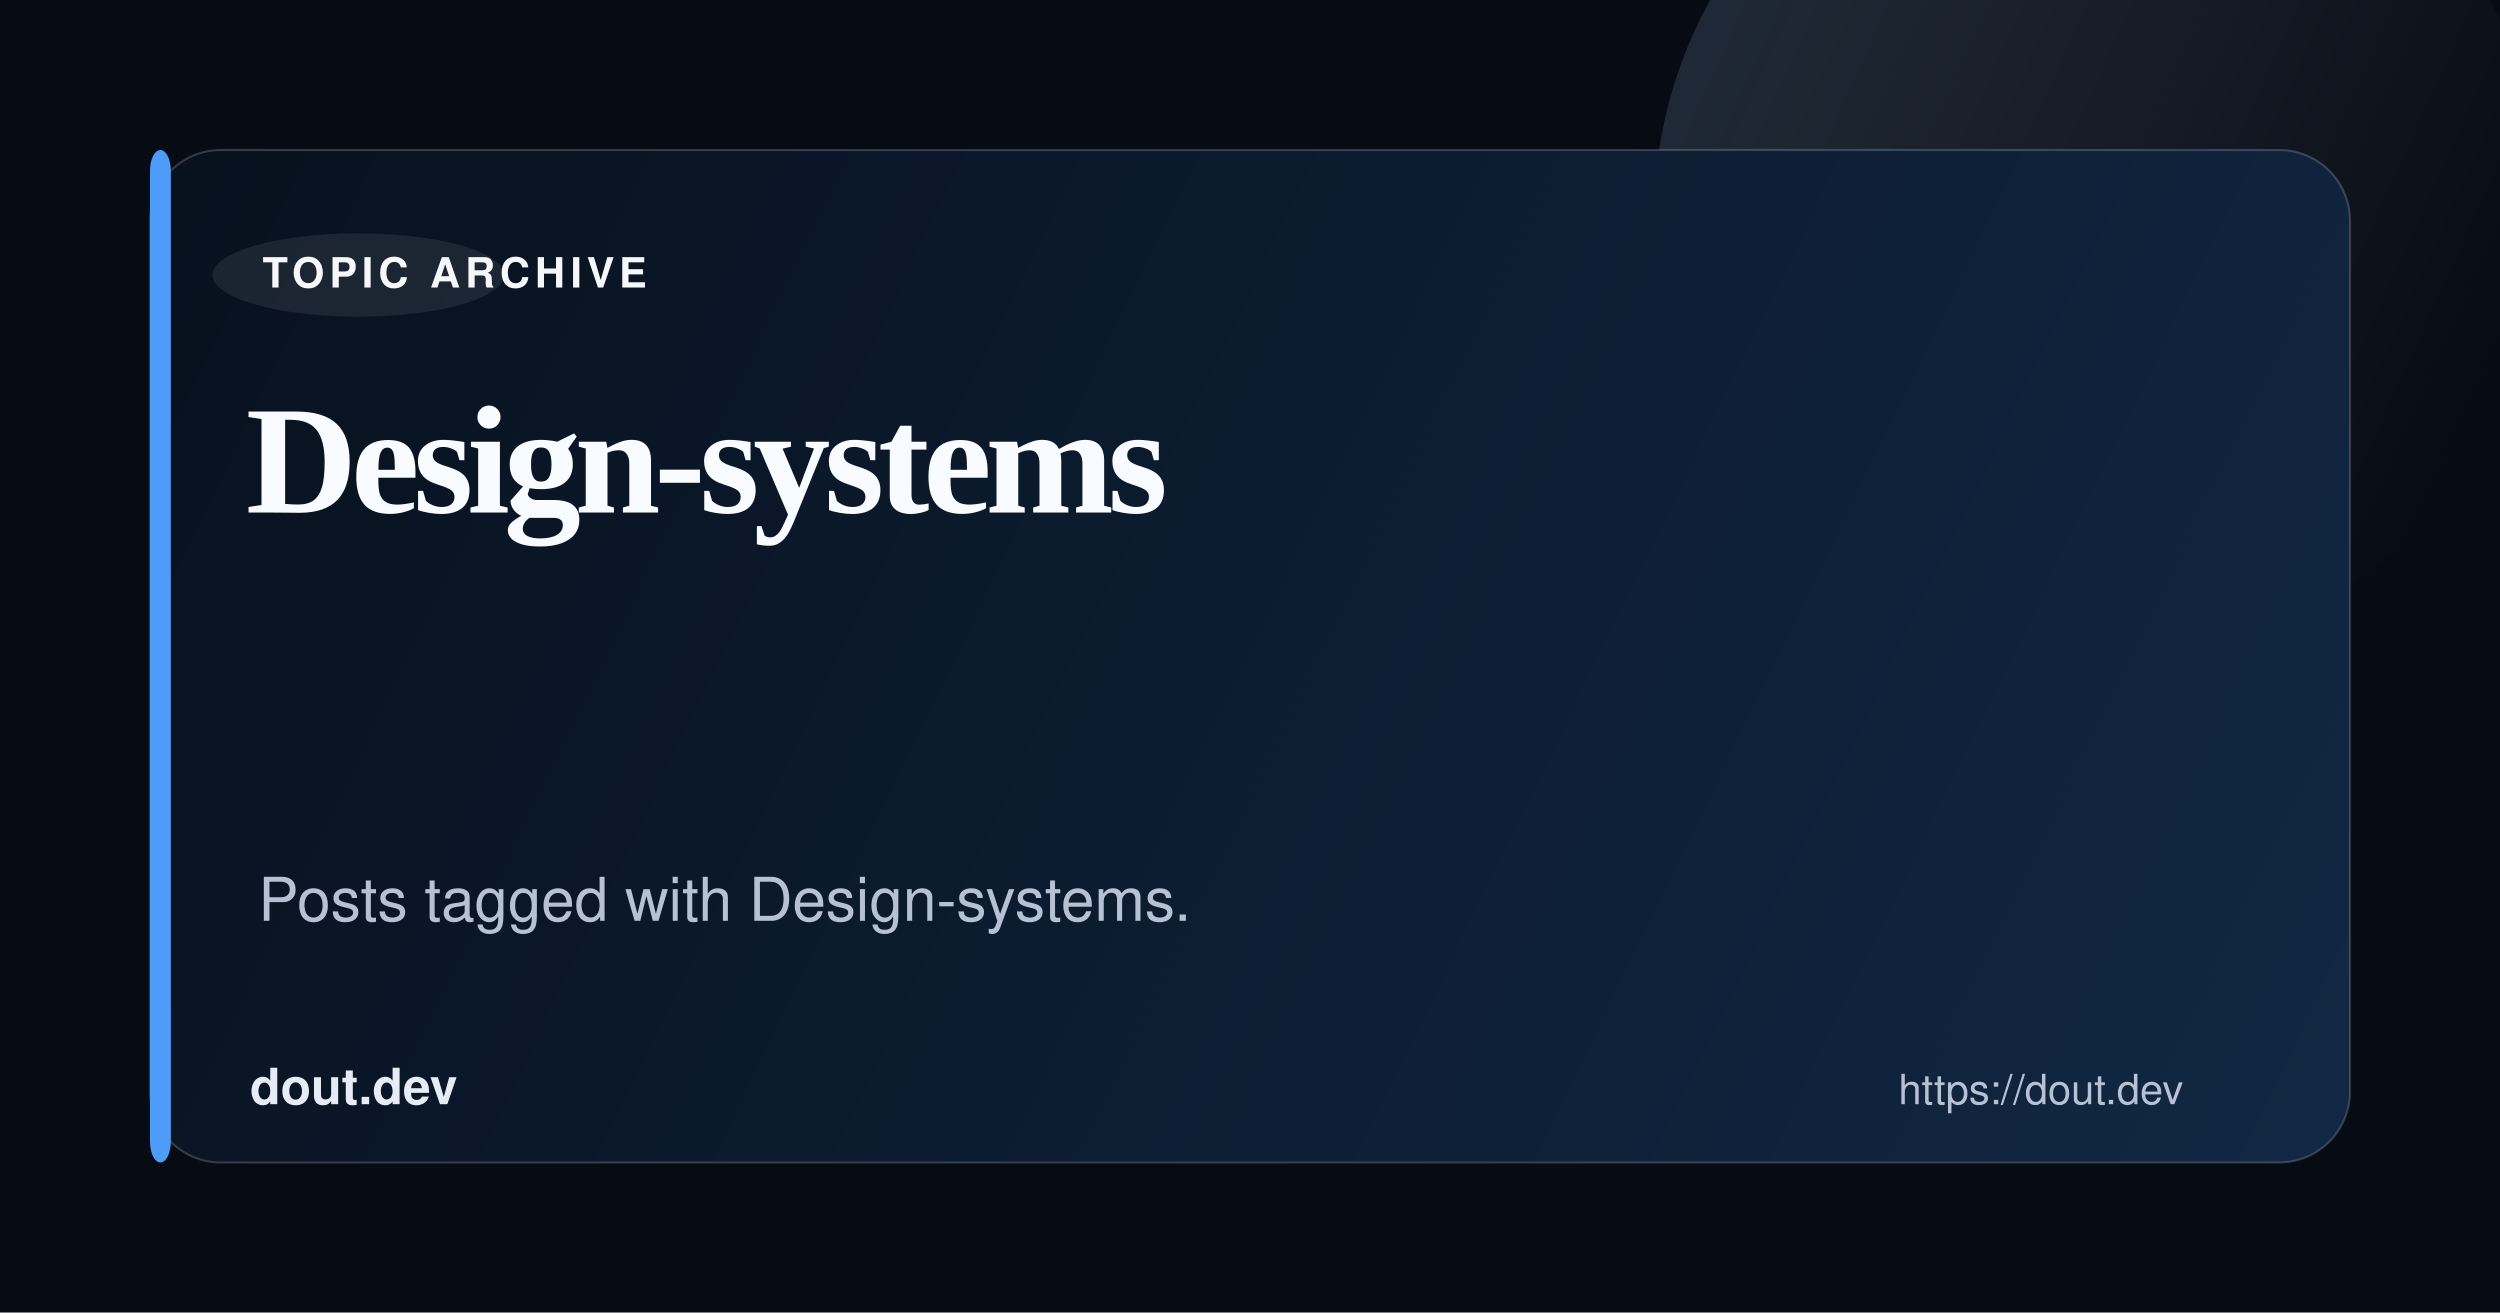
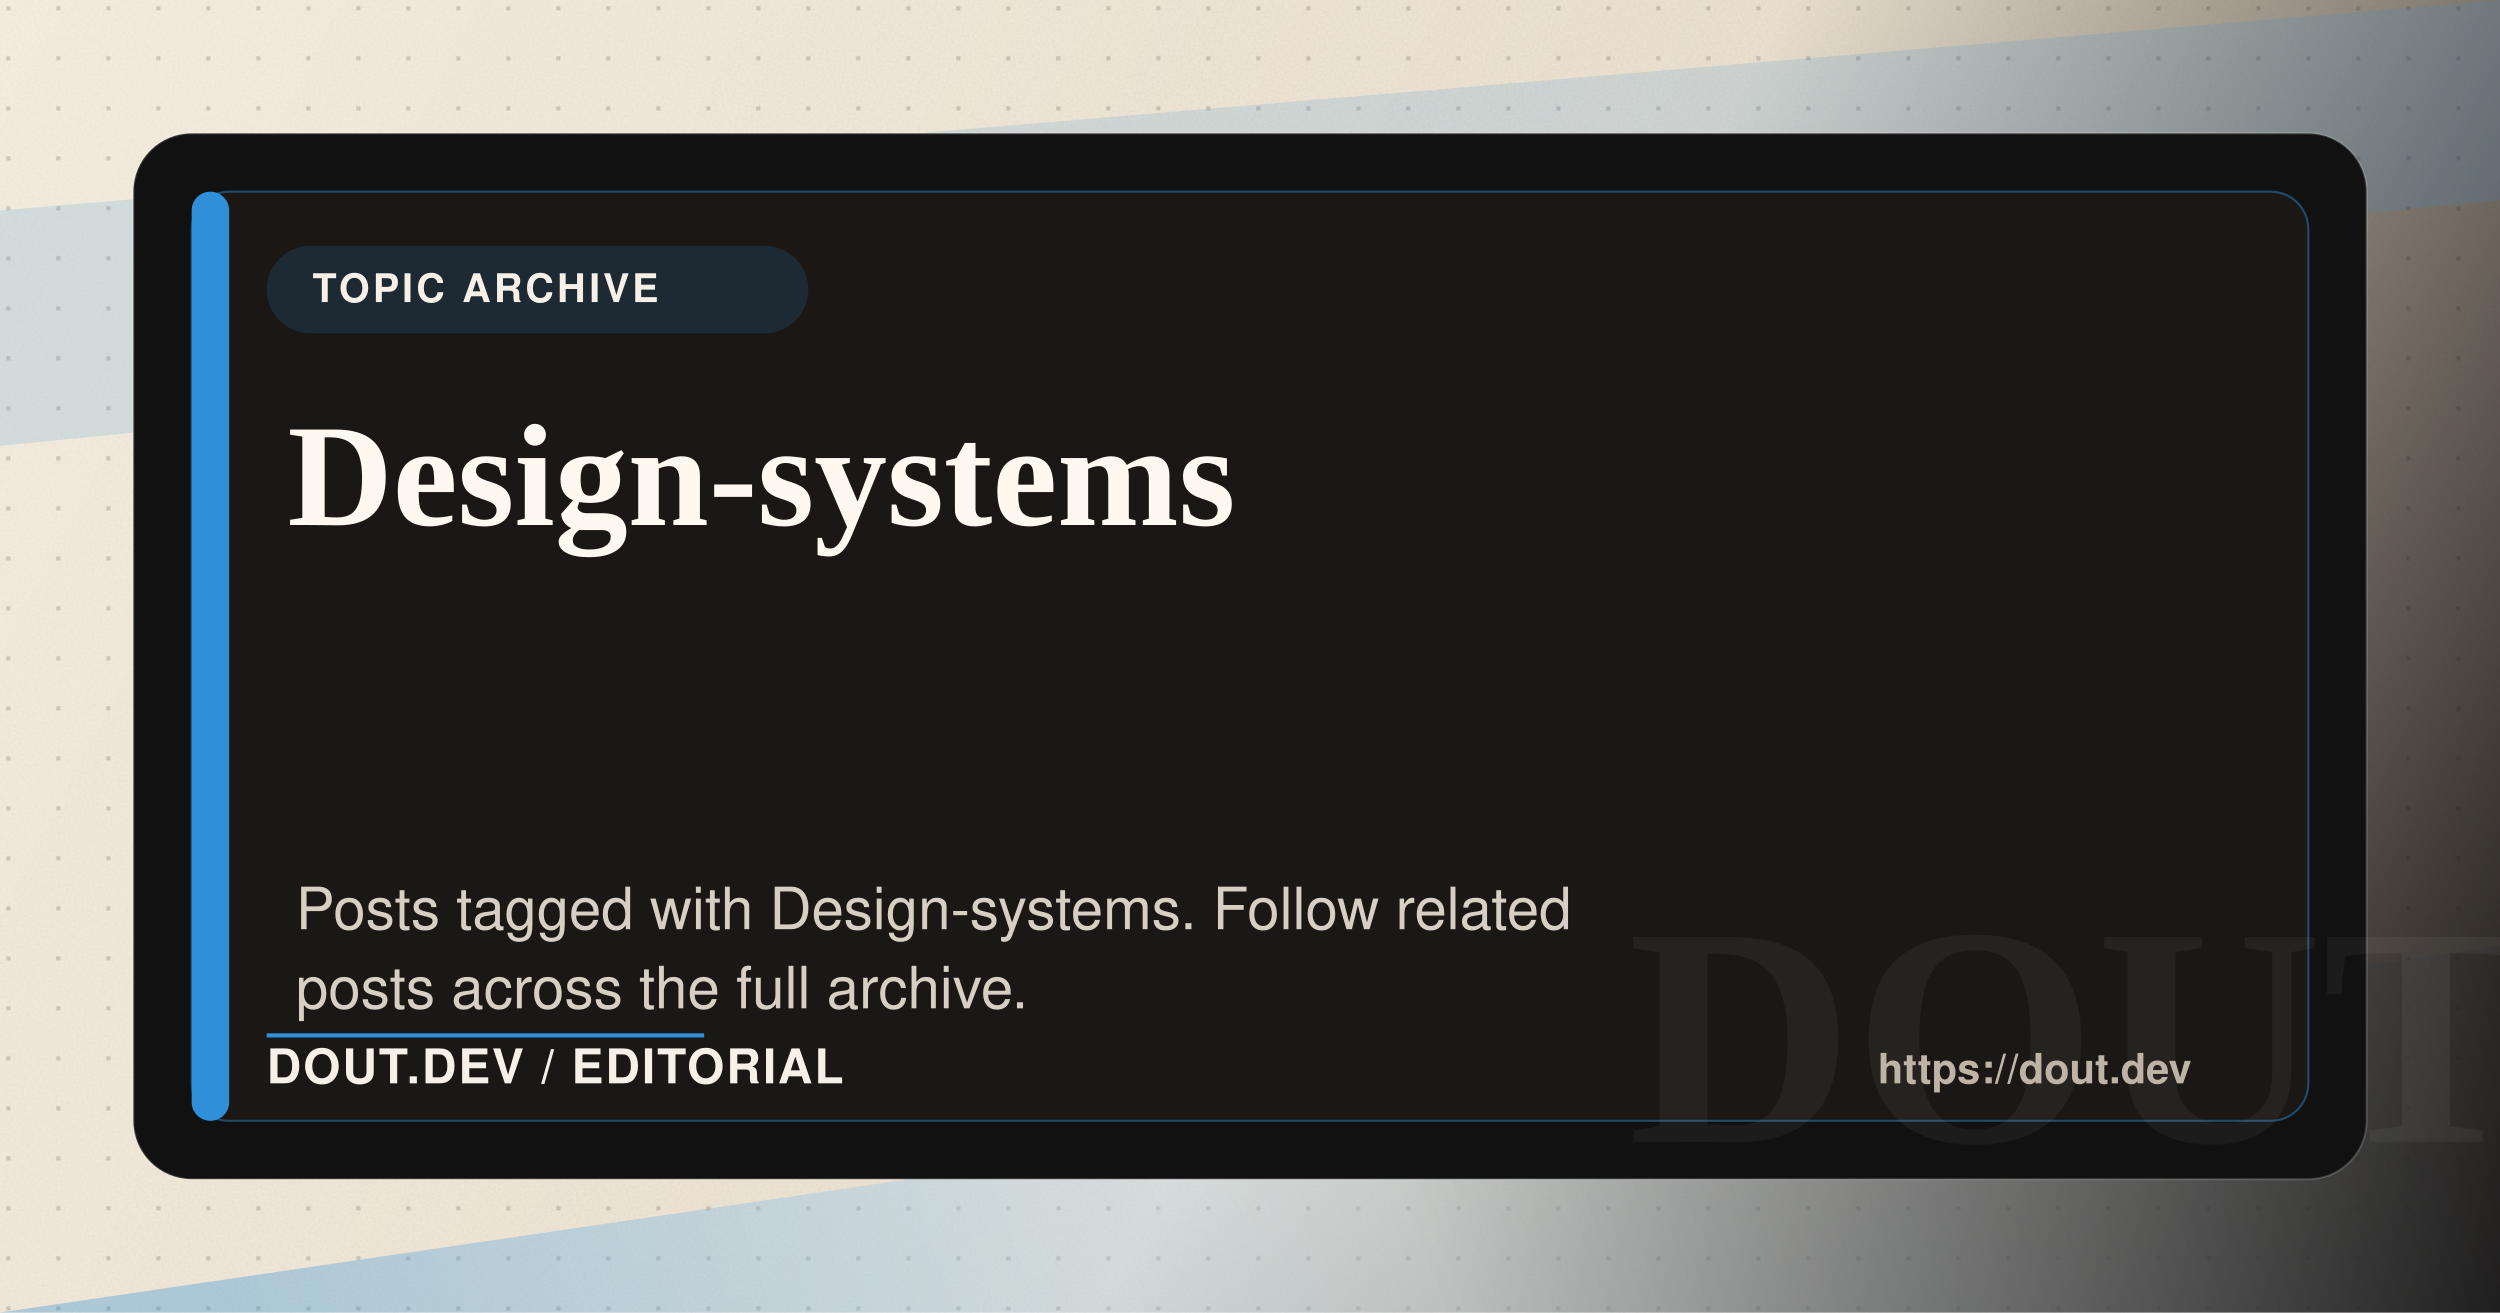
<svg xmlns="http://www.w3.org/2000/svg" width="1200" height="630" viewBox="0 0 1200 630" fill="none">
  <defs>
-     <linearGradient id="bg" x1="98" y1="72" x2="1102" y2="558" gradientUnits="userSpaceOnUse">
-       <stop stop-color="#08111E" />
-       <stop offset="1" stop-color="#112743" />
+     <filter id="paperTexture" x="0" y="0" width="100%" height="100%" color-interpolation-filters="sRGB">
+       <feTurbulence type="fractalNoise" baseFrequency="0.8" numOctaves="3" seed="17" result="noise" />
+       <feColorMatrix in="noise" type="matrix" values="0 0 0 0 0.52 0 0 0 0 0.48 0 0 0 0 0.42 0 0 0 0.08 0" />
+       <feBlend in="SourceGraphic" mode="multiply" />
+     </filter>
+     <linearGradient id="paper" x1="0" y1="0" x2="1200" y2="630" gradientUnits="userSpaceOnUse">
+       <stop stop-color="#F6EFE2" />
+       <stop offset="0.56" stop-color="#ECE2D1" />
+       <stop offset="1" stop-color="#15110F" />
    </linearGradient>
-     <linearGradient id="glow" x1="178" y1="118" x2="1046" y2="512" gradientUnits="userSpaceOnUse">
-       <stop stop-color="#4d9cf8" stop-opacity="0.34" />
-       <stop offset="1" stop-color="#FFFFFF" stop-opacity="0" />
+     <linearGradient id="accentSweep" x1="72" y1="520" x2="1128" y2="120" gradientUnits="userSpaceOnUse">
+       <stop stop-color="#2f8fd8" />
+       <stop offset="0.48" stop-color="#cfeaff" />
+       <stop offset="1" stop-color="#111111" />
    </linearGradient>
+     <pattern id="dotGrid" width="24" height="24" patternUnits="userSpaceOnUse">
+       <rect x="3" y="3" width="2" height="2" fill="#16120F" fill-opacity="0.16" />
+     </pattern>
  </defs>
-   <rect width="1200" height="630" fill="#060B14" />
-   <circle cx="1008" cy="104" r="214" fill="url(#glow)" />
-   <rect x="72" y="72" width="1056" height="486" rx="34" fill="url(#bg)" stroke="#FFFFFF" stroke-opacity="0.18" />
-   <rect x="72" y="72" width="10" height="486" rx="10" fill="#4d9cf8" />
-   <rect x="102" y="112" width="140" height="40" rx="999" fill="#FFFFFF" fill-opacity="0.08" />
-   <text x="126" y="138" fill="#F5F7FA" font-family="Helvetica, Arial, sans-serif" font-size="20" font-weight="700" letter-spacing="0.12em">TOPIC ARCHIVE</text>
-   <text x="118" y="246" fill="#F8FBFF" font-family="Georgia, Times New Roman, serif" font-size="74" font-weight="700" letter-spacing="-0.04em">
-     <tspan x="118" dy="0">Design-systems</tspan>
+   <rect width="1200" height="630" fill="url(#paper)" filter="url(#paperTexture)" />
+   <rect width="1200" height="630" fill="url(#dotGrid)" />
+   <path d="M0 630 L1200 454 L1200 630 Z" fill="url(#accentSweep)" opacity="0.34" />
+   <path d="M0 101 L1200 0 L1200 96 L0 214 Z" fill="#2f8fd8" opacity="0.16" />
+   <rect x="64" y="64" width="1072" height="502" rx="28" fill="#111111" stroke="#FFFFFF" stroke-opacity="0.18" />
+   <rect x="92" y="92" width="1016" height="446" rx="18" fill="#1A1714" stroke="#2f8fd8" stroke-opacity="0.45" />
+   <rect x="92" y="92" width="18" height="446" rx="9" fill="#2f8fd8" />
+   <rect x="128" y="118" width="260" height="42" rx="21" ry="21" fill="#2f8fd8" fill-opacity="0.16" />
+   <text x="150" y="145" fill="#F7F0E8" font-family="Avenir Next, Segoe UI, Helvetica, Arial, sans-serif" font-size="19" font-weight="800" letter-spacing="0.08em">TOPIC ARCHIVE</text>
+   <text x="998" y="548" text-anchor="middle" fill="#FFFFFF" fill-opacity="0.05" font-family="Georgia, Times New Roman, serif" font-size="150" font-weight="700" letter-spacing="0">DOUT</text>
+   <text x="138" y="252" fill="#FFF8F0" font-family="Georgia, Times New Roman, serif" font-size="70" font-weight="700" letter-spacing="0">
+     <tspan x="138" dy="0">Design-systems</tspan>
  </text>
-   <text x="124" y="442" fill="#B6C2D4" font-family="Helvetica, Arial, sans-serif" font-size="29" font-weight="400">
-     <tspan x="124" dy="0">Posts tagged with Design-systems.</tspan>
+   <text x="142" y="446" fill="#D7CFC4" font-family="Avenir Next, Segoe UI, Helvetica, Arial, sans-serif" font-size="28" font-weight="500" letter-spacing="0">
+     <tspan x="142" dy="0">Posts tagged with Design-systems. Follow related</tspan>
+     <tspan x="142" dy="38">posts across the full archive.</tspan>
  </text>
-   <text x="120" y="530" fill="#E5ECF5" font-family="Helvetica, Arial, sans-serif" font-size="24" font-weight="700">dout.dev</text>
-   <text x="1048" y="530" text-anchor="end" fill="#B6C2D4" font-family="Helvetica, Arial, sans-serif" font-size="20" font-weight="400">https://dout.dev</text>
+   <rect x="128" y="496" width="210" height="2" fill="#2f8fd8" />
+   <text x="128" y="520" fill="#F7F0E8" font-family="Avenir Next, Segoe UI, Helvetica, Arial, sans-serif" font-size="23" font-weight="800" letter-spacing="0.04em">DOUT.DEV / EDITORIAL</text>
+   <text x="1052" y="520" text-anchor="end" fill="#BDB3A7" font-family="Avenir Next, Segoe UI, Helvetica, Arial, sans-serif" font-size="20" font-weight="600" letter-spacing="0">https://dout.dev</text>
</svg>
